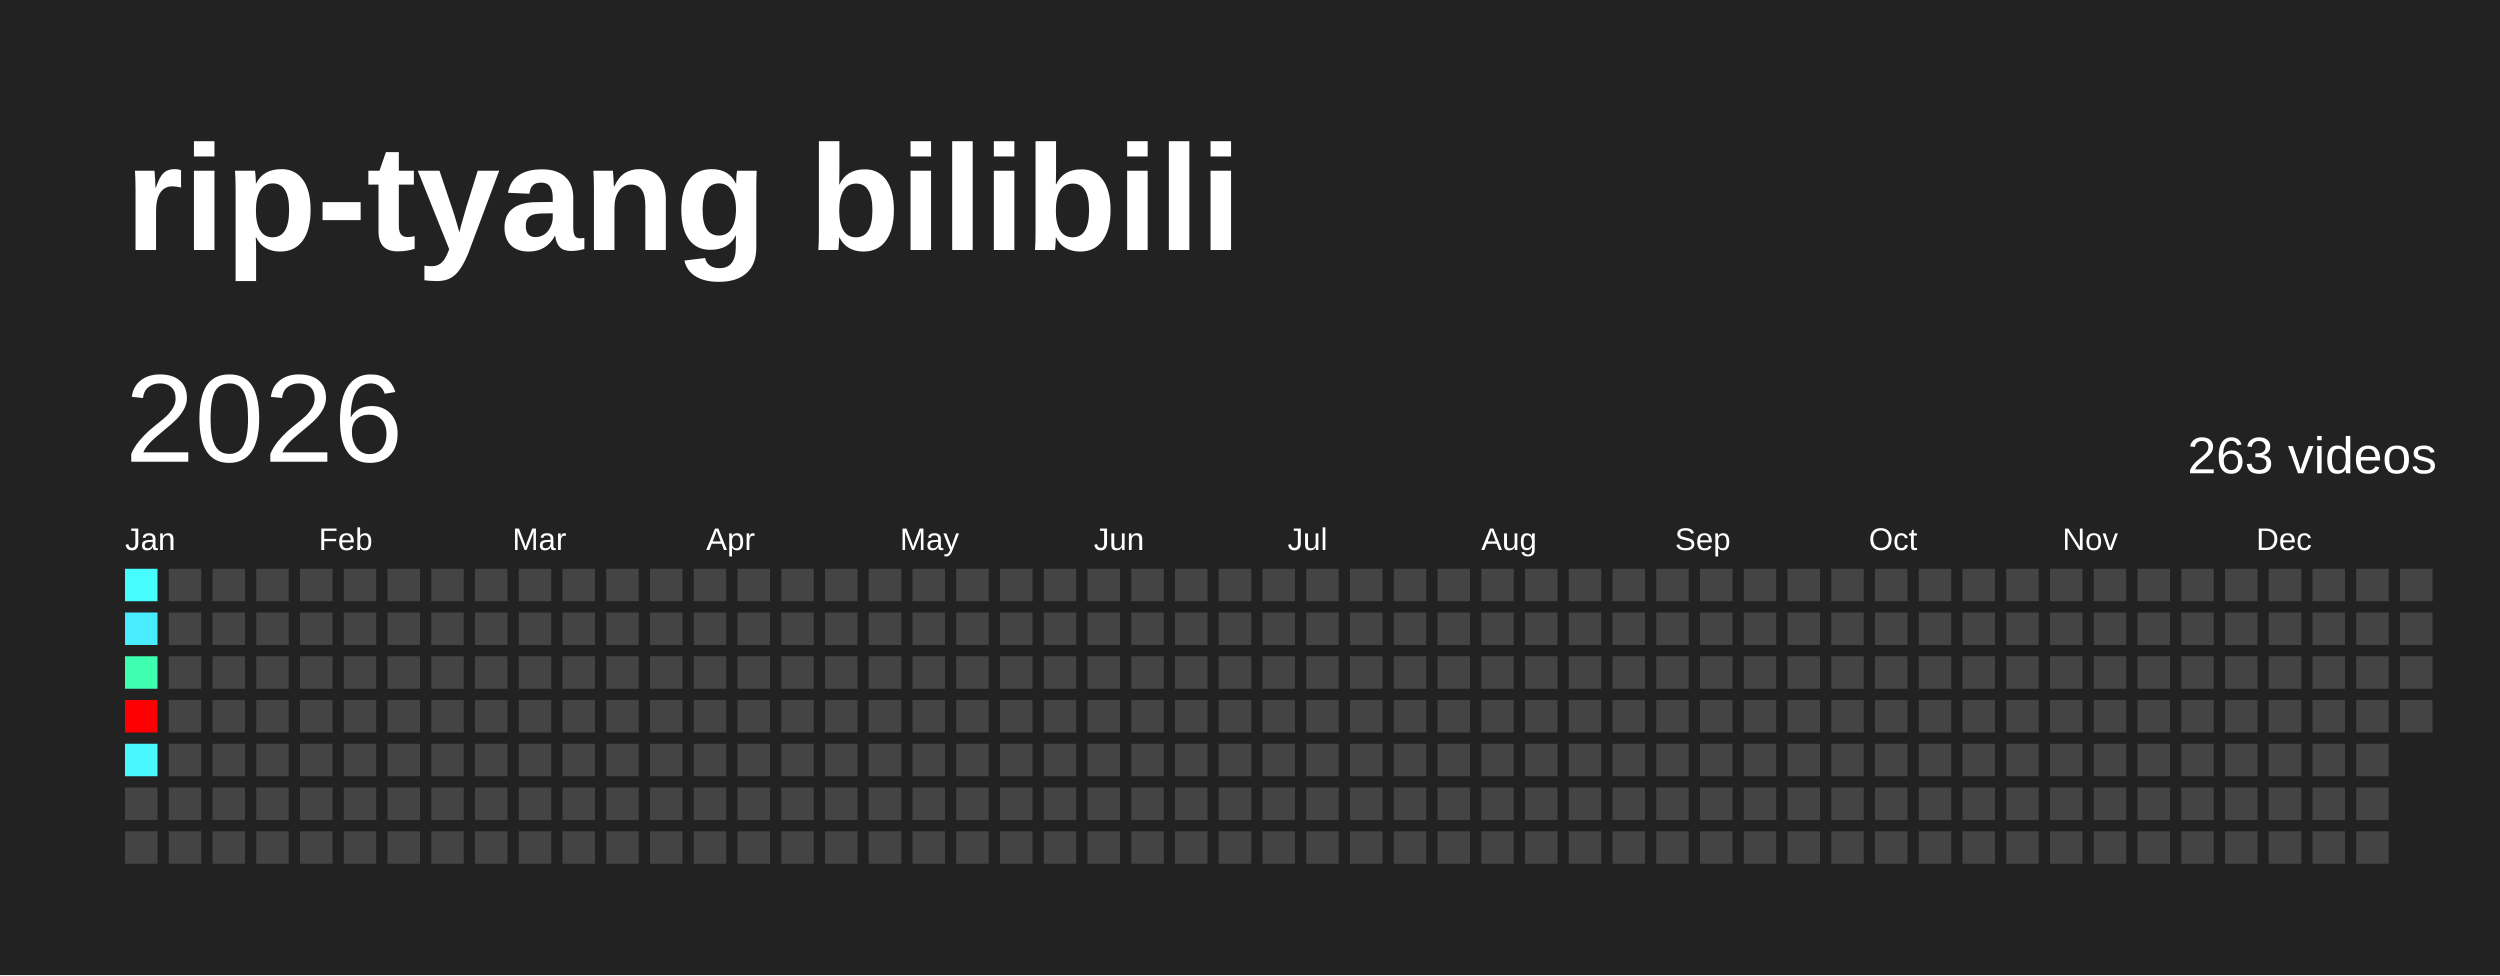
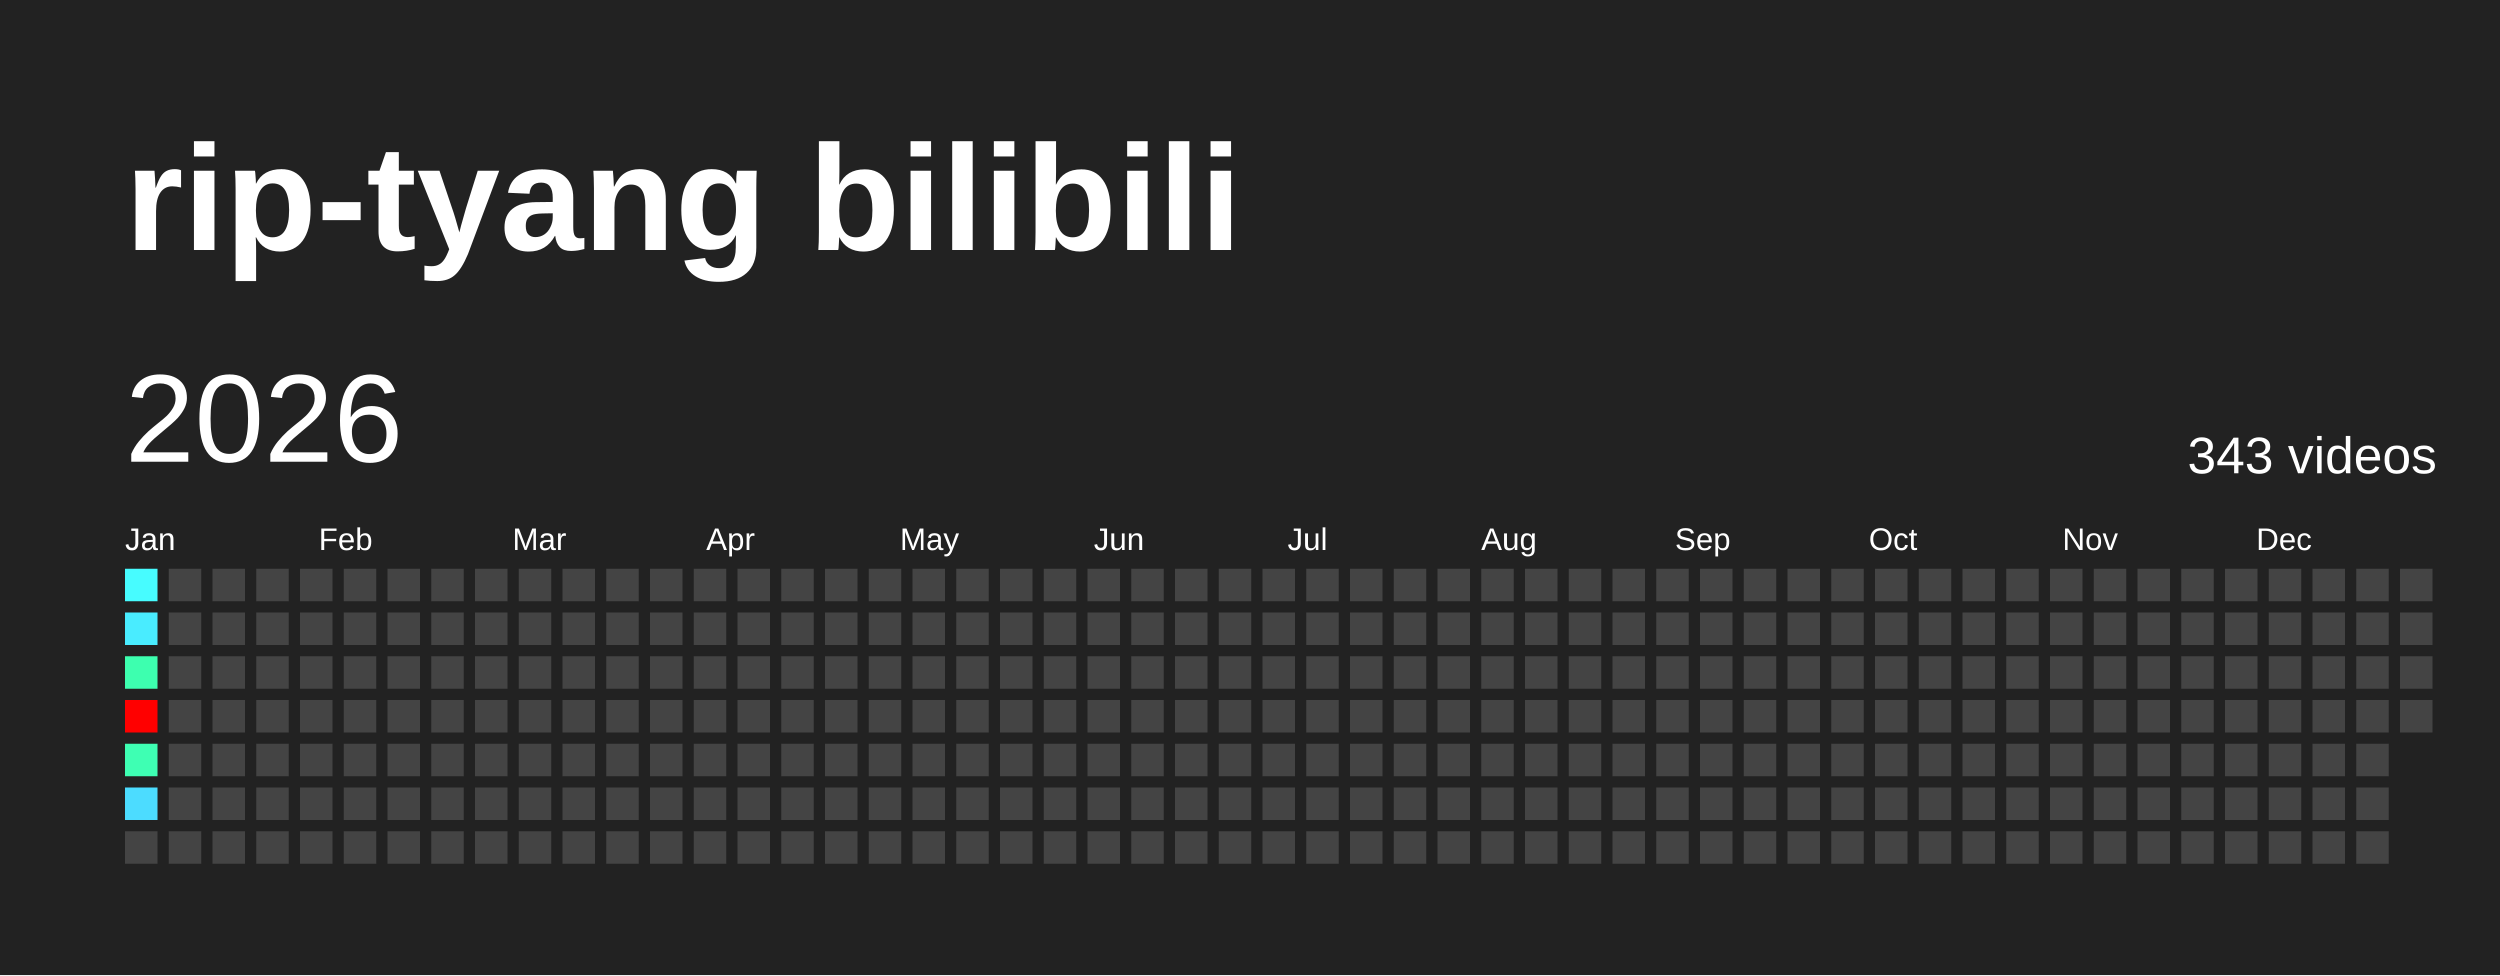
<svg xmlns="http://www.w3.org/2000/svg" baseProfile="full" height="78mm" version="1.1" viewBox="0,0,200,78" width="200mm">
  <defs />
  <rect fill="#222222" height="78" width="200" x="0" y="0" />
  <text fill="#FFFFFF" style="font-size:12px; font-family:Arial; font-weight:bold;" x="10" y="20">rip-tyang bilibili</text>
  <text dominant-baseline="hanging" fill="#FFFFFF" style="font-size:10.0px; font-family:Arial;" x="10" y="30">2026</text>
-   <text dominant-baseline="hanging" fill="#FFFFFF" style="font-size:4.125px; font-family:Arial;" x="175" y="35">263 videos</text>
+   <text dominant-baseline="hanging" fill="#FFFFFF" style="font-size:4.125px; font-family:Arial;" x="175" y="35">343 videos</text>
  <text fill="#FFFFFF" style="font-size:2.5px; font-family:Arial" x="10.0" y="44">Jan</text>
  <text fill="#FFFFFF" style="font-size:2.5px; font-family:Arial" x="25.5" y="44">Feb</text>
  <text fill="#FFFFFF" style="font-size:2.5px; font-family:Arial" x="41.0" y="44">Mar</text>
  <text fill="#FFFFFF" style="font-size:2.5px; font-family:Arial" x="56.5" y="44">Apr</text>
  <text fill="#FFFFFF" style="font-size:2.5px; font-family:Arial" x="72.0" y="44">May</text>
  <text fill="#FFFFFF" style="font-size:2.5px; font-family:Arial" x="87.5" y="44">Jun</text>
  <text fill="#FFFFFF" style="font-size:2.5px; font-family:Arial" x="103.0" y="44">Jul</text>
  <text fill="#FFFFFF" style="font-size:2.5px; font-family:Arial" x="118.5" y="44">Aug</text>
  <text fill="#FFFFFF" style="font-size:2.5px; font-family:Arial" x="134.0" y="44">Sep</text>
  <text fill="#FFFFFF" style="font-size:2.5px; font-family:Arial" x="149.5" y="44">Oct</text>
  <text fill="#FFFFFF" style="font-size:2.5px; font-family:Arial" x="165.0" y="44">Nov</text>
  <text fill="#FFFFFF" style="font-size:2.5px; font-family:Arial" x="180.5" y="44">Dec</text>
  <rect fill="#47fcff" height="2.6" width="2.6" x="10.0" y="45.5" />
  <rect fill="#49ecff" height="2.6" width="2.6" x="10.0" y="49.0" />
  <rect fill="#3dffaf" height="2.6" width="2.6" x="10.0" y="52.5" />
  <rect fill="red" height="2.6" width="2.6" x="10.0" y="56.0" />
-   <rect fill="#48f7ff" height="2.6" width="2.6" x="10.0" y="59.5" />
-   <rect fill="#444444" height="2.6" width="2.6" x="10.0" y="63.0" />
+   <rect fill="#3effb3" height="2.6" width="2.6" x="10.0" y="59.5" />
+   <rect fill="#4cdcff" height="2.6" width="2.6" x="10.0" y="63.0" />
  <rect fill="#444444" height="2.6" width="2.6" x="10.0" y="66.5" />
  <rect fill="#444444" height="2.6" width="2.6" x="13.5" y="45.5" />
  <rect fill="#444444" height="2.6" width="2.6" x="13.5" y="49.0" />
  <rect fill="#444444" height="2.6" width="2.6" x="13.5" y="52.5" />
  <rect fill="#444444" height="2.6" width="2.6" x="13.5" y="56.0" />
  <rect fill="#444444" height="2.6" width="2.6" x="13.5" y="59.5" />
  <rect fill="#444444" height="2.6" width="2.6" x="13.5" y="63.0" />
  <rect fill="#444444" height="2.6" width="2.6" x="13.5" y="66.5" />
  <rect fill="#444444" height="2.6" width="2.6" x="17.0" y="45.5" />
  <rect fill="#444444" height="2.6" width="2.6" x="17.0" y="49.0" />
  <rect fill="#444444" height="2.6" width="2.6" x="17.0" y="52.5" />
  <rect fill="#444444" height="2.6" width="2.6" x="17.0" y="56.0" />
  <rect fill="#444444" height="2.6" width="2.6" x="17.0" y="59.5" />
  <rect fill="#444444" height="2.6" width="2.6" x="17.0" y="63.0" />
  <rect fill="#444444" height="2.6" width="2.6" x="17.0" y="66.5" />
  <rect fill="#444444" height="2.6" width="2.6" x="20.5" y="45.5" />
  <rect fill="#444444" height="2.6" width="2.6" x="20.5" y="49.0" />
  <rect fill="#444444" height="2.6" width="2.6" x="20.5" y="52.5" />
  <rect fill="#444444" height="2.6" width="2.6" x="20.5" y="56.0" />
  <rect fill="#444444" height="2.6" width="2.6" x="20.5" y="59.5" />
  <rect fill="#444444" height="2.6" width="2.6" x="20.5" y="63.0" />
  <rect fill="#444444" height="2.6" width="2.6" x="20.5" y="66.5" />
  <rect fill="#444444" height="2.6" width="2.6" x="24.0" y="45.5" />
  <rect fill="#444444" height="2.6" width="2.6" x="24.0" y="49.0" />
  <rect fill="#444444" height="2.6" width="2.6" x="24.0" y="52.5" />
  <rect fill="#444444" height="2.6" width="2.6" x="24.0" y="56.0" />
  <rect fill="#444444" height="2.6" width="2.6" x="24.0" y="59.5" />
  <rect fill="#444444" height="2.6" width="2.6" x="24.0" y="63.0" />
  <rect fill="#444444" height="2.6" width="2.6" x="24.0" y="66.5" />
  <rect fill="#444444" height="2.6" width="2.6" x="27.5" y="45.5" />
  <rect fill="#444444" height="2.6" width="2.6" x="27.5" y="49.0" />
  <rect fill="#444444" height="2.6" width="2.6" x="27.5" y="52.5" />
  <rect fill="#444444" height="2.6" width="2.6" x="27.5" y="56.0" />
  <rect fill="#444444" height="2.6" width="2.6" x="27.5" y="59.5" />
  <rect fill="#444444" height="2.6" width="2.6" x="27.5" y="63.0" />
  <rect fill="#444444" height="2.6" width="2.6" x="27.5" y="66.5" />
  <rect fill="#444444" height="2.6" width="2.6" x="31.0" y="45.5" />
  <rect fill="#444444" height="2.6" width="2.6" x="31.0" y="49.0" />
  <rect fill="#444444" height="2.6" width="2.6" x="31.0" y="52.5" />
  <rect fill="#444444" height="2.6" width="2.6" x="31.0" y="56.0" />
  <rect fill="#444444" height="2.6" width="2.6" x="31.0" y="59.5" />
  <rect fill="#444444" height="2.6" width="2.6" x="31.0" y="63.0" />
  <rect fill="#444444" height="2.6" width="2.6" x="31.0" y="66.5" />
  <rect fill="#444444" height="2.6" width="2.6" x="34.5" y="45.5" />
  <rect fill="#444444" height="2.6" width="2.6" x="34.5" y="49.0" />
  <rect fill="#444444" height="2.6" width="2.6" x="34.5" y="52.5" />
  <rect fill="#444444" height="2.6" width="2.6" x="34.5" y="56.0" />
  <rect fill="#444444" height="2.6" width="2.6" x="34.5" y="59.5" />
  <rect fill="#444444" height="2.6" width="2.6" x="34.5" y="63.0" />
  <rect fill="#444444" height="2.6" width="2.6" x="34.5" y="66.5" />
  <rect fill="#444444" height="2.6" width="2.6" x="38.0" y="45.5" />
  <rect fill="#444444" height="2.6" width="2.6" x="38.0" y="49.0" />
  <rect fill="#444444" height="2.6" width="2.6" x="38.0" y="52.5" />
  <rect fill="#444444" height="2.6" width="2.6" x="38.0" y="56.0" />
  <rect fill="#444444" height="2.6" width="2.6" x="38.0" y="59.5" />
  <rect fill="#444444" height="2.6" width="2.6" x="38.0" y="63.0" />
  <rect fill="#444444" height="2.6" width="2.6" x="38.0" y="66.5" />
  <rect fill="#444444" height="2.6" width="2.6" x="41.5" y="45.5" />
  <rect fill="#444444" height="2.6" width="2.6" x="41.5" y="49.0" />
  <rect fill="#444444" height="2.6" width="2.6" x="41.5" y="52.5" />
  <rect fill="#444444" height="2.6" width="2.6" x="41.5" y="56.0" />
  <rect fill="#444444" height="2.6" width="2.6" x="41.5" y="59.5" />
  <rect fill="#444444" height="2.6" width="2.6" x="41.5" y="63.0" />
  <rect fill="#444444" height="2.6" width="2.6" x="41.5" y="66.5" />
  <rect fill="#444444" height="2.6" width="2.6" x="45.0" y="45.5" />
  <rect fill="#444444" height="2.6" width="2.6" x="45.0" y="49.0" />
  <rect fill="#444444" height="2.6" width="2.6" x="45.0" y="52.5" />
  <rect fill="#444444" height="2.6" width="2.6" x="45.0" y="56.0" />
  <rect fill="#444444" height="2.6" width="2.6" x="45.0" y="59.5" />
  <rect fill="#444444" height="2.6" width="2.6" x="45.0" y="63.0" />
  <rect fill="#444444" height="2.6" width="2.6" x="45.0" y="66.5" />
  <rect fill="#444444" height="2.6" width="2.6" x="48.5" y="45.5" />
  <rect fill="#444444" height="2.6" width="2.6" x="48.5" y="49.0" />
  <rect fill="#444444" height="2.6" width="2.6" x="48.5" y="52.5" />
  <rect fill="#444444" height="2.6" width="2.6" x="48.5" y="56.0" />
  <rect fill="#444444" height="2.6" width="2.6" x="48.5" y="59.5" />
  <rect fill="#444444" height="2.6" width="2.6" x="48.5" y="63.0" />
  <rect fill="#444444" height="2.6" width="2.6" x="48.5" y="66.5" />
  <rect fill="#444444" height="2.6" width="2.6" x="52.0" y="45.5" />
  <rect fill="#444444" height="2.6" width="2.6" x="52.0" y="49.0" />
  <rect fill="#444444" height="2.6" width="2.6" x="52.0" y="52.5" />
  <rect fill="#444444" height="2.6" width="2.6" x="52.0" y="56.0" />
  <rect fill="#444444" height="2.6" width="2.6" x="52.0" y="59.5" />
  <rect fill="#444444" height="2.6" width="2.6" x="52.0" y="63.0" />
  <rect fill="#444444" height="2.6" width="2.6" x="52.0" y="66.5" />
  <rect fill="#444444" height="2.6" width="2.6" x="55.5" y="45.5" />
  <rect fill="#444444" height="2.6" width="2.6" x="55.5" y="49.0" />
  <rect fill="#444444" height="2.6" width="2.6" x="55.5" y="52.5" />
  <rect fill="#444444" height="2.6" width="2.6" x="55.5" y="56.0" />
  <rect fill="#444444" height="2.6" width="2.6" x="55.5" y="59.5" />
  <rect fill="#444444" height="2.6" width="2.6" x="55.5" y="63.0" />
  <rect fill="#444444" height="2.6" width="2.6" x="55.5" y="66.5" />
  <rect fill="#444444" height="2.6" width="2.6" x="59.0" y="45.5" />
  <rect fill="#444444" height="2.6" width="2.6" x="59.0" y="49.0" />
  <rect fill="#444444" height="2.6" width="2.6" x="59.0" y="52.5" />
  <rect fill="#444444" height="2.6" width="2.6" x="59.0" y="56.0" />
  <rect fill="#444444" height="2.6" width="2.6" x="59.0" y="59.5" />
  <rect fill="#444444" height="2.6" width="2.6" x="59.0" y="63.0" />
  <rect fill="#444444" height="2.6" width="2.6" x="59.0" y="66.5" />
  <rect fill="#444444" height="2.6" width="2.6" x="62.5" y="45.5" />
  <rect fill="#444444" height="2.6" width="2.6" x="62.5" y="49.0" />
  <rect fill="#444444" height="2.6" width="2.6" x="62.5" y="52.5" />
  <rect fill="#444444" height="2.6" width="2.6" x="62.5" y="56.0" />
  <rect fill="#444444" height="2.6" width="2.6" x="62.5" y="59.5" />
  <rect fill="#444444" height="2.6" width="2.6" x="62.5" y="63.0" />
  <rect fill="#444444" height="2.6" width="2.6" x="62.5" y="66.5" />
  <rect fill="#444444" height="2.6" width="2.6" x="66.0" y="45.5" />
  <rect fill="#444444" height="2.6" width="2.6" x="66.0" y="49.0" />
  <rect fill="#444444" height="2.6" width="2.6" x="66.0" y="52.5" />
  <rect fill="#444444" height="2.6" width="2.6" x="66.0" y="56.0" />
  <rect fill="#444444" height="2.6" width="2.6" x="66.0" y="59.5" />
  <rect fill="#444444" height="2.6" width="2.6" x="66.0" y="63.0" />
  <rect fill="#444444" height="2.6" width="2.6" x="66.0" y="66.5" />
  <rect fill="#444444" height="2.6" width="2.6" x="69.5" y="45.5" />
  <rect fill="#444444" height="2.6" width="2.6" x="69.5" y="49.0" />
  <rect fill="#444444" height="2.6" width="2.6" x="69.5" y="52.5" />
  <rect fill="#444444" height="2.6" width="2.6" x="69.5" y="56.0" />
  <rect fill="#444444" height="2.6" width="2.6" x="69.5" y="59.5" />
  <rect fill="#444444" height="2.6" width="2.6" x="69.5" y="63.0" />
  <rect fill="#444444" height="2.6" width="2.6" x="69.5" y="66.5" />
  <rect fill="#444444" height="2.6" width="2.6" x="73.0" y="45.5" />
  <rect fill="#444444" height="2.6" width="2.6" x="73.0" y="49.0" />
  <rect fill="#444444" height="2.6" width="2.6" x="73.0" y="52.5" />
  <rect fill="#444444" height="2.6" width="2.6" x="73.0" y="56.0" />
  <rect fill="#444444" height="2.6" width="2.6" x="73.0" y="59.5" />
  <rect fill="#444444" height="2.6" width="2.6" x="73.0" y="63.0" />
  <rect fill="#444444" height="2.6" width="2.6" x="73.0" y="66.5" />
  <rect fill="#444444" height="2.6" width="2.6" x="76.5" y="45.5" />
  <rect fill="#444444" height="2.6" width="2.6" x="76.5" y="49.0" />
  <rect fill="#444444" height="2.6" width="2.6" x="76.5" y="52.5" />
  <rect fill="#444444" height="2.6" width="2.6" x="76.5" y="56.0" />
  <rect fill="#444444" height="2.6" width="2.6" x="76.5" y="59.5" />
  <rect fill="#444444" height="2.6" width="2.6" x="76.5" y="63.0" />
  <rect fill="#444444" height="2.6" width="2.6" x="76.5" y="66.5" />
  <rect fill="#444444" height="2.6" width="2.6" x="80.0" y="45.5" />
  <rect fill="#444444" height="2.6" width="2.6" x="80.0" y="49.0" />
  <rect fill="#444444" height="2.6" width="2.6" x="80.0" y="52.5" />
  <rect fill="#444444" height="2.6" width="2.6" x="80.0" y="56.0" />
  <rect fill="#444444" height="2.6" width="2.6" x="80.0" y="59.5" />
  <rect fill="#444444" height="2.6" width="2.6" x="80.0" y="63.0" />
  <rect fill="#444444" height="2.6" width="2.6" x="80.0" y="66.5" />
  <rect fill="#444444" height="2.6" width="2.6" x="83.5" y="45.5" />
  <rect fill="#444444" height="2.6" width="2.6" x="83.5" y="49.0" />
  <rect fill="#444444" height="2.6" width="2.6" x="83.5" y="52.5" />
  <rect fill="#444444" height="2.6" width="2.6" x="83.5" y="56.0" />
  <rect fill="#444444" height="2.6" width="2.6" x="83.5" y="59.5" />
  <rect fill="#444444" height="2.6" width="2.6" x="83.5" y="63.0" />
  <rect fill="#444444" height="2.6" width="2.6" x="83.5" y="66.5" />
  <rect fill="#444444" height="2.6" width="2.6" x="87.0" y="45.5" />
  <rect fill="#444444" height="2.6" width="2.6" x="87.0" y="49.0" />
  <rect fill="#444444" height="2.6" width="2.6" x="87.0" y="52.5" />
  <rect fill="#444444" height="2.6" width="2.6" x="87.0" y="56.0" />
  <rect fill="#444444" height="2.6" width="2.6" x="87.0" y="59.5" />
  <rect fill="#444444" height="2.6" width="2.6" x="87.0" y="63.0" />
  <rect fill="#444444" height="2.6" width="2.6" x="87.0" y="66.5" />
  <rect fill="#444444" height="2.6" width="2.6" x="90.5" y="45.5" />
  <rect fill="#444444" height="2.6" width="2.6" x="90.5" y="49.0" />
  <rect fill="#444444" height="2.6" width="2.6" x="90.5" y="52.5" />
  <rect fill="#444444" height="2.6" width="2.6" x="90.5" y="56.0" />
  <rect fill="#444444" height="2.6" width="2.6" x="90.5" y="59.5" />
  <rect fill="#444444" height="2.6" width="2.6" x="90.5" y="63.0" />
  <rect fill="#444444" height="2.6" width="2.6" x="90.5" y="66.5" />
  <rect fill="#444444" height="2.6" width="2.6" x="94.0" y="45.5" />
  <rect fill="#444444" height="2.6" width="2.6" x="94.0" y="49.0" />
  <rect fill="#444444" height="2.6" width="2.6" x="94.0" y="52.5" />
  <rect fill="#444444" height="2.6" width="2.6" x="94.0" y="56.0" />
  <rect fill="#444444" height="2.6" width="2.6" x="94.0" y="59.5" />
  <rect fill="#444444" height="2.6" width="2.6" x="94.0" y="63.0" />
  <rect fill="#444444" height="2.6" width="2.6" x="94.0" y="66.5" />
  <rect fill="#444444" height="2.6" width="2.6" x="97.5" y="45.5" />
  <rect fill="#444444" height="2.6" width="2.6" x="97.5" y="49.0" />
  <rect fill="#444444" height="2.6" width="2.6" x="97.5" y="52.5" />
  <rect fill="#444444" height="2.6" width="2.6" x="97.5" y="56.0" />
  <rect fill="#444444" height="2.6" width="2.6" x="97.5" y="59.5" />
  <rect fill="#444444" height="2.6" width="2.6" x="97.5" y="63.0" />
  <rect fill="#444444" height="2.6" width="2.6" x="97.5" y="66.5" />
  <rect fill="#444444" height="2.6" width="2.6" x="101.0" y="45.5" />
  <rect fill="#444444" height="2.6" width="2.6" x="101.0" y="49.0" />
  <rect fill="#444444" height="2.6" width="2.6" x="101.0" y="52.5" />
  <rect fill="#444444" height="2.6" width="2.6" x="101.0" y="56.0" />
  <rect fill="#444444" height="2.6" width="2.6" x="101.0" y="59.5" />
  <rect fill="#444444" height="2.6" width="2.6" x="101.0" y="63.0" />
  <rect fill="#444444" height="2.6" width="2.6" x="101.0" y="66.5" />
  <rect fill="#444444" height="2.6" width="2.6" x="104.5" y="45.5" />
  <rect fill="#444444" height="2.6" width="2.6" x="104.5" y="49.0" />
  <rect fill="#444444" height="2.6" width="2.6" x="104.5" y="52.5" />
  <rect fill="#444444" height="2.6" width="2.6" x="104.5" y="56.0" />
  <rect fill="#444444" height="2.6" width="2.6" x="104.5" y="59.5" />
  <rect fill="#444444" height="2.6" width="2.6" x="104.5" y="63.0" />
  <rect fill="#444444" height="2.6" width="2.6" x="104.5" y="66.5" />
  <rect fill="#444444" height="2.6" width="2.6" x="108.0" y="45.5" />
  <rect fill="#444444" height="2.6" width="2.6" x="108.0" y="49.0" />
  <rect fill="#444444" height="2.6" width="2.6" x="108.0" y="52.5" />
  <rect fill="#444444" height="2.6" width="2.6" x="108.0" y="56.0" />
  <rect fill="#444444" height="2.6" width="2.6" x="108.0" y="59.5" />
  <rect fill="#444444" height="2.6" width="2.6" x="108.0" y="63.0" />
  <rect fill="#444444" height="2.6" width="2.6" x="108.0" y="66.5" />
  <rect fill="#444444" height="2.6" width="2.6" x="111.5" y="45.5" />
  <rect fill="#444444" height="2.6" width="2.6" x="111.5" y="49.0" />
  <rect fill="#444444" height="2.6" width="2.6" x="111.5" y="52.5" />
  <rect fill="#444444" height="2.6" width="2.6" x="111.5" y="56.0" />
  <rect fill="#444444" height="2.6" width="2.6" x="111.5" y="59.5" />
  <rect fill="#444444" height="2.6" width="2.6" x="111.5" y="63.0" />
  <rect fill="#444444" height="2.6" width="2.6" x="111.5" y="66.5" />
  <rect fill="#444444" height="2.6" width="2.6" x="115.0" y="45.5" />
  <rect fill="#444444" height="2.6" width="2.6" x="115.0" y="49.0" />
  <rect fill="#444444" height="2.6" width="2.6" x="115.0" y="52.5" />
  <rect fill="#444444" height="2.6" width="2.6" x="115.0" y="56.0" />
  <rect fill="#444444" height="2.6" width="2.6" x="115.0" y="59.5" />
  <rect fill="#444444" height="2.6" width="2.6" x="115.0" y="63.0" />
  <rect fill="#444444" height="2.6" width="2.6" x="115.0" y="66.5" />
  <rect fill="#444444" height="2.6" width="2.6" x="118.5" y="45.5" />
  <rect fill="#444444" height="2.6" width="2.6" x="118.5" y="49.0" />
  <rect fill="#444444" height="2.6" width="2.6" x="118.5" y="52.5" />
  <rect fill="#444444" height="2.6" width="2.6" x="118.5" y="56.0" />
  <rect fill="#444444" height="2.6" width="2.6" x="118.5" y="59.5" />
  <rect fill="#444444" height="2.6" width="2.6" x="118.5" y="63.0" />
  <rect fill="#444444" height="2.6" width="2.6" x="118.5" y="66.5" />
  <rect fill="#444444" height="2.6" width="2.6" x="122.0" y="45.5" />
  <rect fill="#444444" height="2.6" width="2.6" x="122.0" y="49.0" />
  <rect fill="#444444" height="2.6" width="2.6" x="122.0" y="52.5" />
  <rect fill="#444444" height="2.6" width="2.6" x="122.0" y="56.0" />
  <rect fill="#444444" height="2.6" width="2.6" x="122.0" y="59.5" />
  <rect fill="#444444" height="2.6" width="2.6" x="122.0" y="63.0" />
  <rect fill="#444444" height="2.6" width="2.6" x="122.0" y="66.5" />
  <rect fill="#444444" height="2.6" width="2.6" x="125.5" y="45.5" />
  <rect fill="#444444" height="2.6" width="2.6" x="125.5" y="49.0" />
  <rect fill="#444444" height="2.6" width="2.6" x="125.5" y="52.5" />
  <rect fill="#444444" height="2.6" width="2.6" x="125.5" y="56.0" />
  <rect fill="#444444" height="2.6" width="2.6" x="125.5" y="59.5" />
  <rect fill="#444444" height="2.6" width="2.6" x="125.5" y="63.0" />
  <rect fill="#444444" height="2.6" width="2.6" x="125.5" y="66.5" />
  <rect fill="#444444" height="2.6" width="2.6" x="129.0" y="45.5" />
  <rect fill="#444444" height="2.6" width="2.6" x="129.0" y="49.0" />
  <rect fill="#444444" height="2.6" width="2.6" x="129.0" y="52.5" />
  <rect fill="#444444" height="2.6" width="2.6" x="129.0" y="56.0" />
  <rect fill="#444444" height="2.6" width="2.6" x="129.0" y="59.5" />
  <rect fill="#444444" height="2.6" width="2.6" x="129.0" y="63.0" />
  <rect fill="#444444" height="2.6" width="2.6" x="129.0" y="66.5" />
  <rect fill="#444444" height="2.6" width="2.6" x="132.5" y="45.5" />
  <rect fill="#444444" height="2.6" width="2.6" x="132.5" y="49.0" />
  <rect fill="#444444" height="2.6" width="2.6" x="132.5" y="52.5" />
  <rect fill="#444444" height="2.6" width="2.6" x="132.5" y="56.0" />
  <rect fill="#444444" height="2.6" width="2.6" x="132.5" y="59.5" />
  <rect fill="#444444" height="2.6" width="2.6" x="132.5" y="63.0" />
  <rect fill="#444444" height="2.6" width="2.6" x="132.5" y="66.5" />
  <rect fill="#444444" height="2.6" width="2.6" x="136.0" y="45.5" />
  <rect fill="#444444" height="2.6" width="2.6" x="136.0" y="49.0" />
  <rect fill="#444444" height="2.6" width="2.6" x="136.0" y="52.5" />
  <rect fill="#444444" height="2.6" width="2.6" x="136.0" y="56.0" />
  <rect fill="#444444" height="2.6" width="2.6" x="136.0" y="59.5" />
  <rect fill="#444444" height="2.6" width="2.6" x="136.0" y="63.0" />
  <rect fill="#444444" height="2.6" width="2.6" x="136.0" y="66.5" />
  <rect fill="#444444" height="2.6" width="2.6" x="139.5" y="45.5" />
  <rect fill="#444444" height="2.6" width="2.6" x="139.5" y="49.0" />
  <rect fill="#444444" height="2.6" width="2.6" x="139.5" y="52.5" />
  <rect fill="#444444" height="2.6" width="2.6" x="139.5" y="56.0" />
  <rect fill="#444444" height="2.6" width="2.6" x="139.5" y="59.5" />
  <rect fill="#444444" height="2.6" width="2.6" x="139.5" y="63.0" />
  <rect fill="#444444" height="2.6" width="2.6" x="139.5" y="66.5" />
  <rect fill="#444444" height="2.6" width="2.6" x="143.0" y="45.5" />
  <rect fill="#444444" height="2.6" width="2.6" x="143.0" y="49.0" />
  <rect fill="#444444" height="2.6" width="2.6" x="143.0" y="52.5" />
  <rect fill="#444444" height="2.6" width="2.6" x="143.0" y="56.0" />
  <rect fill="#444444" height="2.6" width="2.6" x="143.0" y="59.5" />
  <rect fill="#444444" height="2.6" width="2.6" x="143.0" y="63.0" />
  <rect fill="#444444" height="2.6" width="2.6" x="143.0" y="66.5" />
  <rect fill="#444444" height="2.6" width="2.6" x="146.5" y="45.5" />
  <rect fill="#444444" height="2.6" width="2.6" x="146.5" y="49.0" />
  <rect fill="#444444" height="2.6" width="2.6" x="146.5" y="52.5" />
  <rect fill="#444444" height="2.6" width="2.6" x="146.5" y="56.0" />
  <rect fill="#444444" height="2.6" width="2.6" x="146.5" y="59.5" />
  <rect fill="#444444" height="2.6" width="2.6" x="146.5" y="63.0" />
  <rect fill="#444444" height="2.6" width="2.6" x="146.5" y="66.5" />
  <rect fill="#444444" height="2.6" width="2.6" x="150.0" y="45.5" />
  <rect fill="#444444" height="2.6" width="2.6" x="150.0" y="49.0" />
  <rect fill="#444444" height="2.6" width="2.6" x="150.0" y="52.5" />
  <rect fill="#444444" height="2.6" width="2.6" x="150.0" y="56.0" />
  <rect fill="#444444" height="2.6" width="2.6" x="150.0" y="59.5" />
  <rect fill="#444444" height="2.6" width="2.6" x="150.0" y="63.0" />
  <rect fill="#444444" height="2.6" width="2.6" x="150.0" y="66.5" />
  <rect fill="#444444" height="2.6" width="2.6" x="153.5" y="45.5" />
  <rect fill="#444444" height="2.6" width="2.6" x="153.5" y="49.0" />
  <rect fill="#444444" height="2.6" width="2.6" x="153.5" y="52.5" />
  <rect fill="#444444" height="2.6" width="2.6" x="153.5" y="56.0" />
  <rect fill="#444444" height="2.6" width="2.6" x="153.5" y="59.5" />
  <rect fill="#444444" height="2.6" width="2.6" x="153.5" y="63.0" />
  <rect fill="#444444" height="2.6" width="2.6" x="153.5" y="66.5" />
  <rect fill="#444444" height="2.6" width="2.6" x="157.0" y="45.5" />
  <rect fill="#444444" height="2.6" width="2.6" x="157.0" y="49.0" />
  <rect fill="#444444" height="2.6" width="2.6" x="157.0" y="52.5" />
  <rect fill="#444444" height="2.6" width="2.6" x="157.0" y="56.0" />
  <rect fill="#444444" height="2.6" width="2.6" x="157.0" y="59.5" />
  <rect fill="#444444" height="2.6" width="2.6" x="157.0" y="63.0" />
  <rect fill="#444444" height="2.6" width="2.6" x="157.0" y="66.5" />
  <rect fill="#444444" height="2.6" width="2.6" x="160.5" y="45.5" />
  <rect fill="#444444" height="2.6" width="2.6" x="160.5" y="49.0" />
  <rect fill="#444444" height="2.6" width="2.6" x="160.5" y="52.5" />
  <rect fill="#444444" height="2.6" width="2.6" x="160.5" y="56.0" />
  <rect fill="#444444" height="2.6" width="2.6" x="160.5" y="59.5" />
  <rect fill="#444444" height="2.6" width="2.6" x="160.5" y="63.0" />
  <rect fill="#444444" height="2.6" width="2.6" x="160.5" y="66.5" />
  <rect fill="#444444" height="2.6" width="2.6" x="164.0" y="45.5" />
  <rect fill="#444444" height="2.6" width="2.6" x="164.0" y="49.0" />
  <rect fill="#444444" height="2.6" width="2.6" x="164.0" y="52.5" />
  <rect fill="#444444" height="2.6" width="2.6" x="164.0" y="56.0" />
  <rect fill="#444444" height="2.6" width="2.6" x="164.0" y="59.5" />
  <rect fill="#444444" height="2.6" width="2.6" x="164.0" y="63.0" />
  <rect fill="#444444" height="2.6" width="2.6" x="164.0" y="66.5" />
  <rect fill="#444444" height="2.6" width="2.6" x="167.5" y="45.5" />
  <rect fill="#444444" height="2.6" width="2.6" x="167.5" y="49.0" />
  <rect fill="#444444" height="2.6" width="2.6" x="167.5" y="52.5" />
  <rect fill="#444444" height="2.6" width="2.6" x="167.5" y="56.0" />
  <rect fill="#444444" height="2.6" width="2.6" x="167.5" y="59.5" />
  <rect fill="#444444" height="2.6" width="2.6" x="167.5" y="63.0" />
  <rect fill="#444444" height="2.6" width="2.6" x="167.5" y="66.5" />
  <rect fill="#444444" height="2.6" width="2.6" x="171.0" y="45.5" />
  <rect fill="#444444" height="2.6" width="2.6" x="171.0" y="49.0" />
  <rect fill="#444444" height="2.6" width="2.6" x="171.0" y="52.5" />
  <rect fill="#444444" height="2.6" width="2.6" x="171.0" y="56.0" />
  <rect fill="#444444" height="2.6" width="2.6" x="171.0" y="59.5" />
  <rect fill="#444444" height="2.6" width="2.6" x="171.0" y="63.0" />
  <rect fill="#444444" height="2.6" width="2.6" x="171.0" y="66.5" />
  <rect fill="#444444" height="2.6" width="2.6" x="174.5" y="45.5" />
  <rect fill="#444444" height="2.6" width="2.6" x="174.5" y="49.0" />
  <rect fill="#444444" height="2.6" width="2.6" x="174.5" y="52.5" />
  <rect fill="#444444" height="2.6" width="2.6" x="174.5" y="56.0" />
  <rect fill="#444444" height="2.6" width="2.6" x="174.5" y="59.5" />
  <rect fill="#444444" height="2.6" width="2.6" x="174.5" y="63.0" />
  <rect fill="#444444" height="2.6" width="2.6" x="174.5" y="66.5" />
  <rect fill="#444444" height="2.6" width="2.6" x="178.0" y="45.5" />
  <rect fill="#444444" height="2.6" width="2.6" x="178.0" y="49.0" />
  <rect fill="#444444" height="2.6" width="2.6" x="178.0" y="52.5" />
  <rect fill="#444444" height="2.6" width="2.6" x="178.0" y="56.0" />
  <rect fill="#444444" height="2.6" width="2.6" x="178.0" y="59.5" />
  <rect fill="#444444" height="2.6" width="2.6" x="178.0" y="63.0" />
  <rect fill="#444444" height="2.6" width="2.6" x="178.0" y="66.5" />
  <rect fill="#444444" height="2.6" width="2.6" x="181.5" y="45.5" />
  <rect fill="#444444" height="2.6" width="2.6" x="181.5" y="49.0" />
  <rect fill="#444444" height="2.6" width="2.6" x="181.5" y="52.5" />
  <rect fill="#444444" height="2.6" width="2.6" x="181.5" y="56.0" />
  <rect fill="#444444" height="2.6" width="2.6" x="181.5" y="59.5" />
  <rect fill="#444444" height="2.6" width="2.6" x="181.5" y="63.0" />
  <rect fill="#444444" height="2.6" width="2.6" x="181.5" y="66.5" />
  <rect fill="#444444" height="2.6" width="2.6" x="185.0" y="45.5" />
  <rect fill="#444444" height="2.6" width="2.6" x="185.0" y="49.0" />
  <rect fill="#444444" height="2.6" width="2.6" x="185.0" y="52.5" />
  <rect fill="#444444" height="2.6" width="2.6" x="185.0" y="56.0" />
  <rect fill="#444444" height="2.6" width="2.6" x="185.0" y="59.5" />
  <rect fill="#444444" height="2.6" width="2.6" x="185.0" y="63.0" />
  <rect fill="#444444" height="2.6" width="2.6" x="185.0" y="66.5" />
  <rect fill="#444444" height="2.6" width="2.6" x="188.5" y="45.5" />
  <rect fill="#444444" height="2.6" width="2.6" x="188.5" y="49.0" />
  <rect fill="#444444" height="2.6" width="2.6" x="188.5" y="52.5" />
  <rect fill="#444444" height="2.6" width="2.6" x="188.5" y="56.0" />
  <rect fill="#444444" height="2.6" width="2.6" x="188.5" y="59.5" />
  <rect fill="#444444" height="2.6" width="2.6" x="188.5" y="63.0" />
  <rect fill="#444444" height="2.6" width="2.6" x="188.5" y="66.5" />
  <rect fill="#444444" height="2.6" width="2.6" x="192.0" y="45.5" />
  <rect fill="#444444" height="2.6" width="2.6" x="192.0" y="49.0" />
  <rect fill="#444444" height="2.6" width="2.6" x="192.0" y="52.5" />
  <rect fill="#444444" height="2.6" width="2.6" x="192.0" y="56.0" />
</svg>
